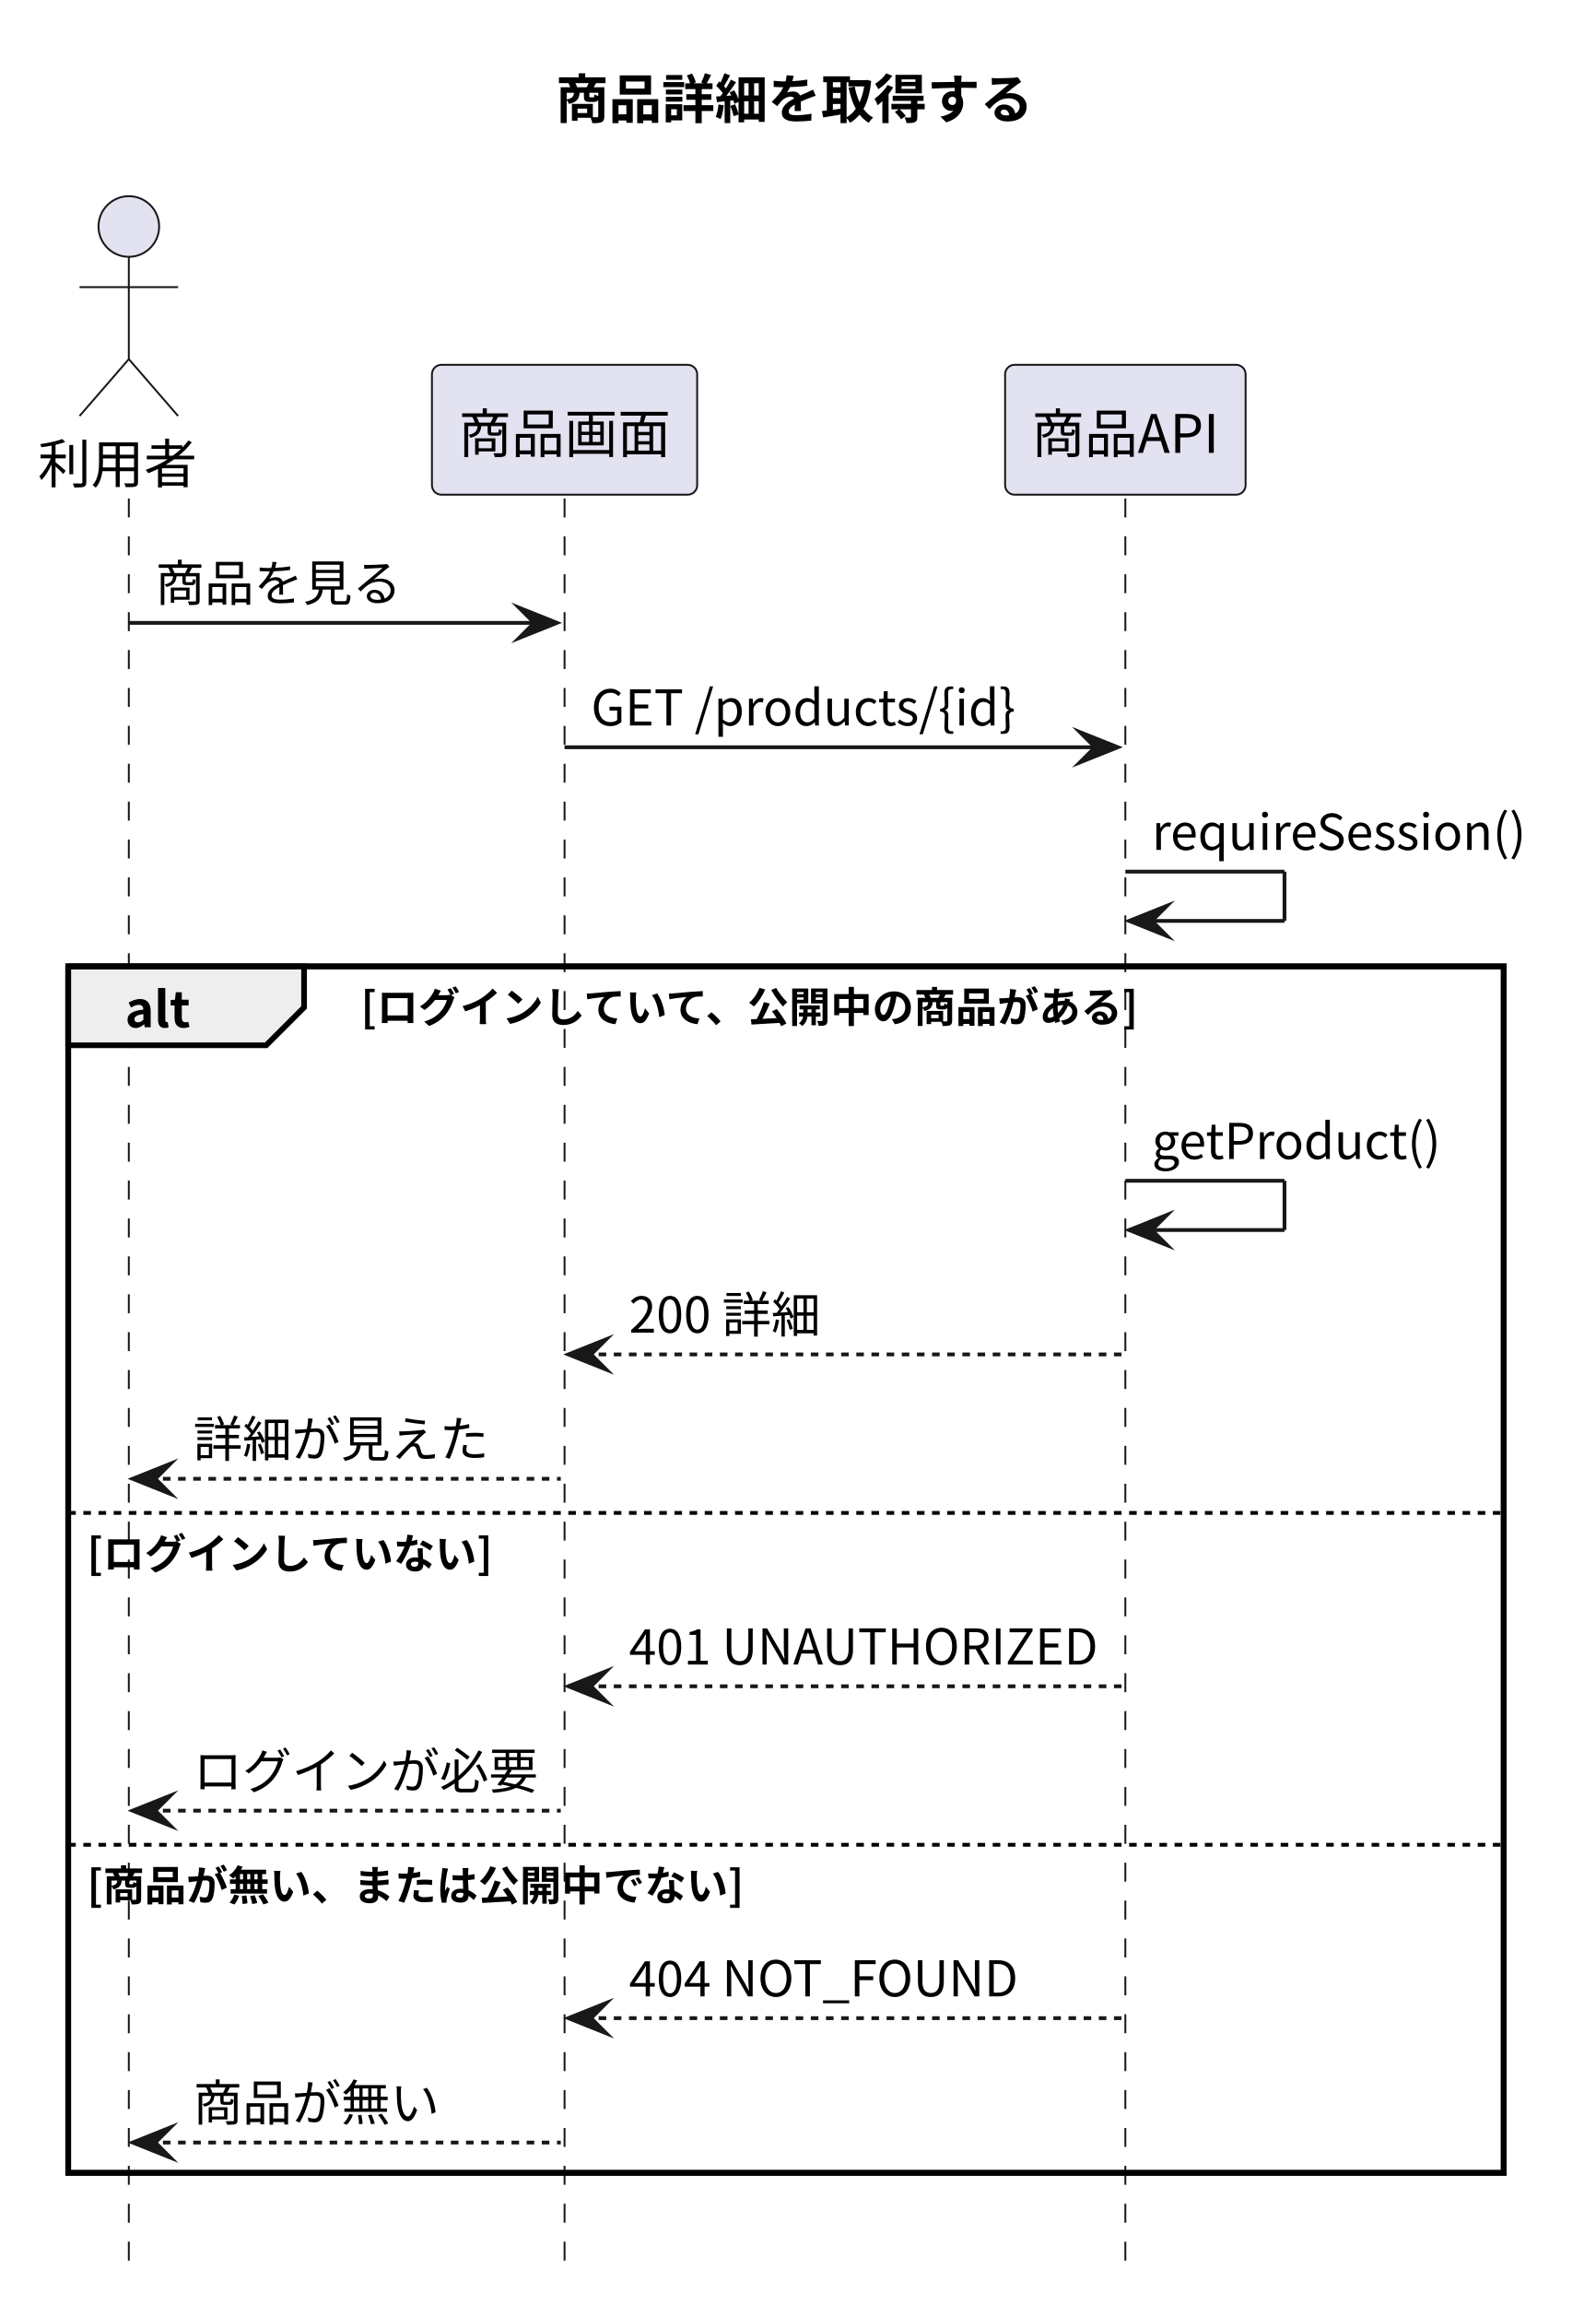
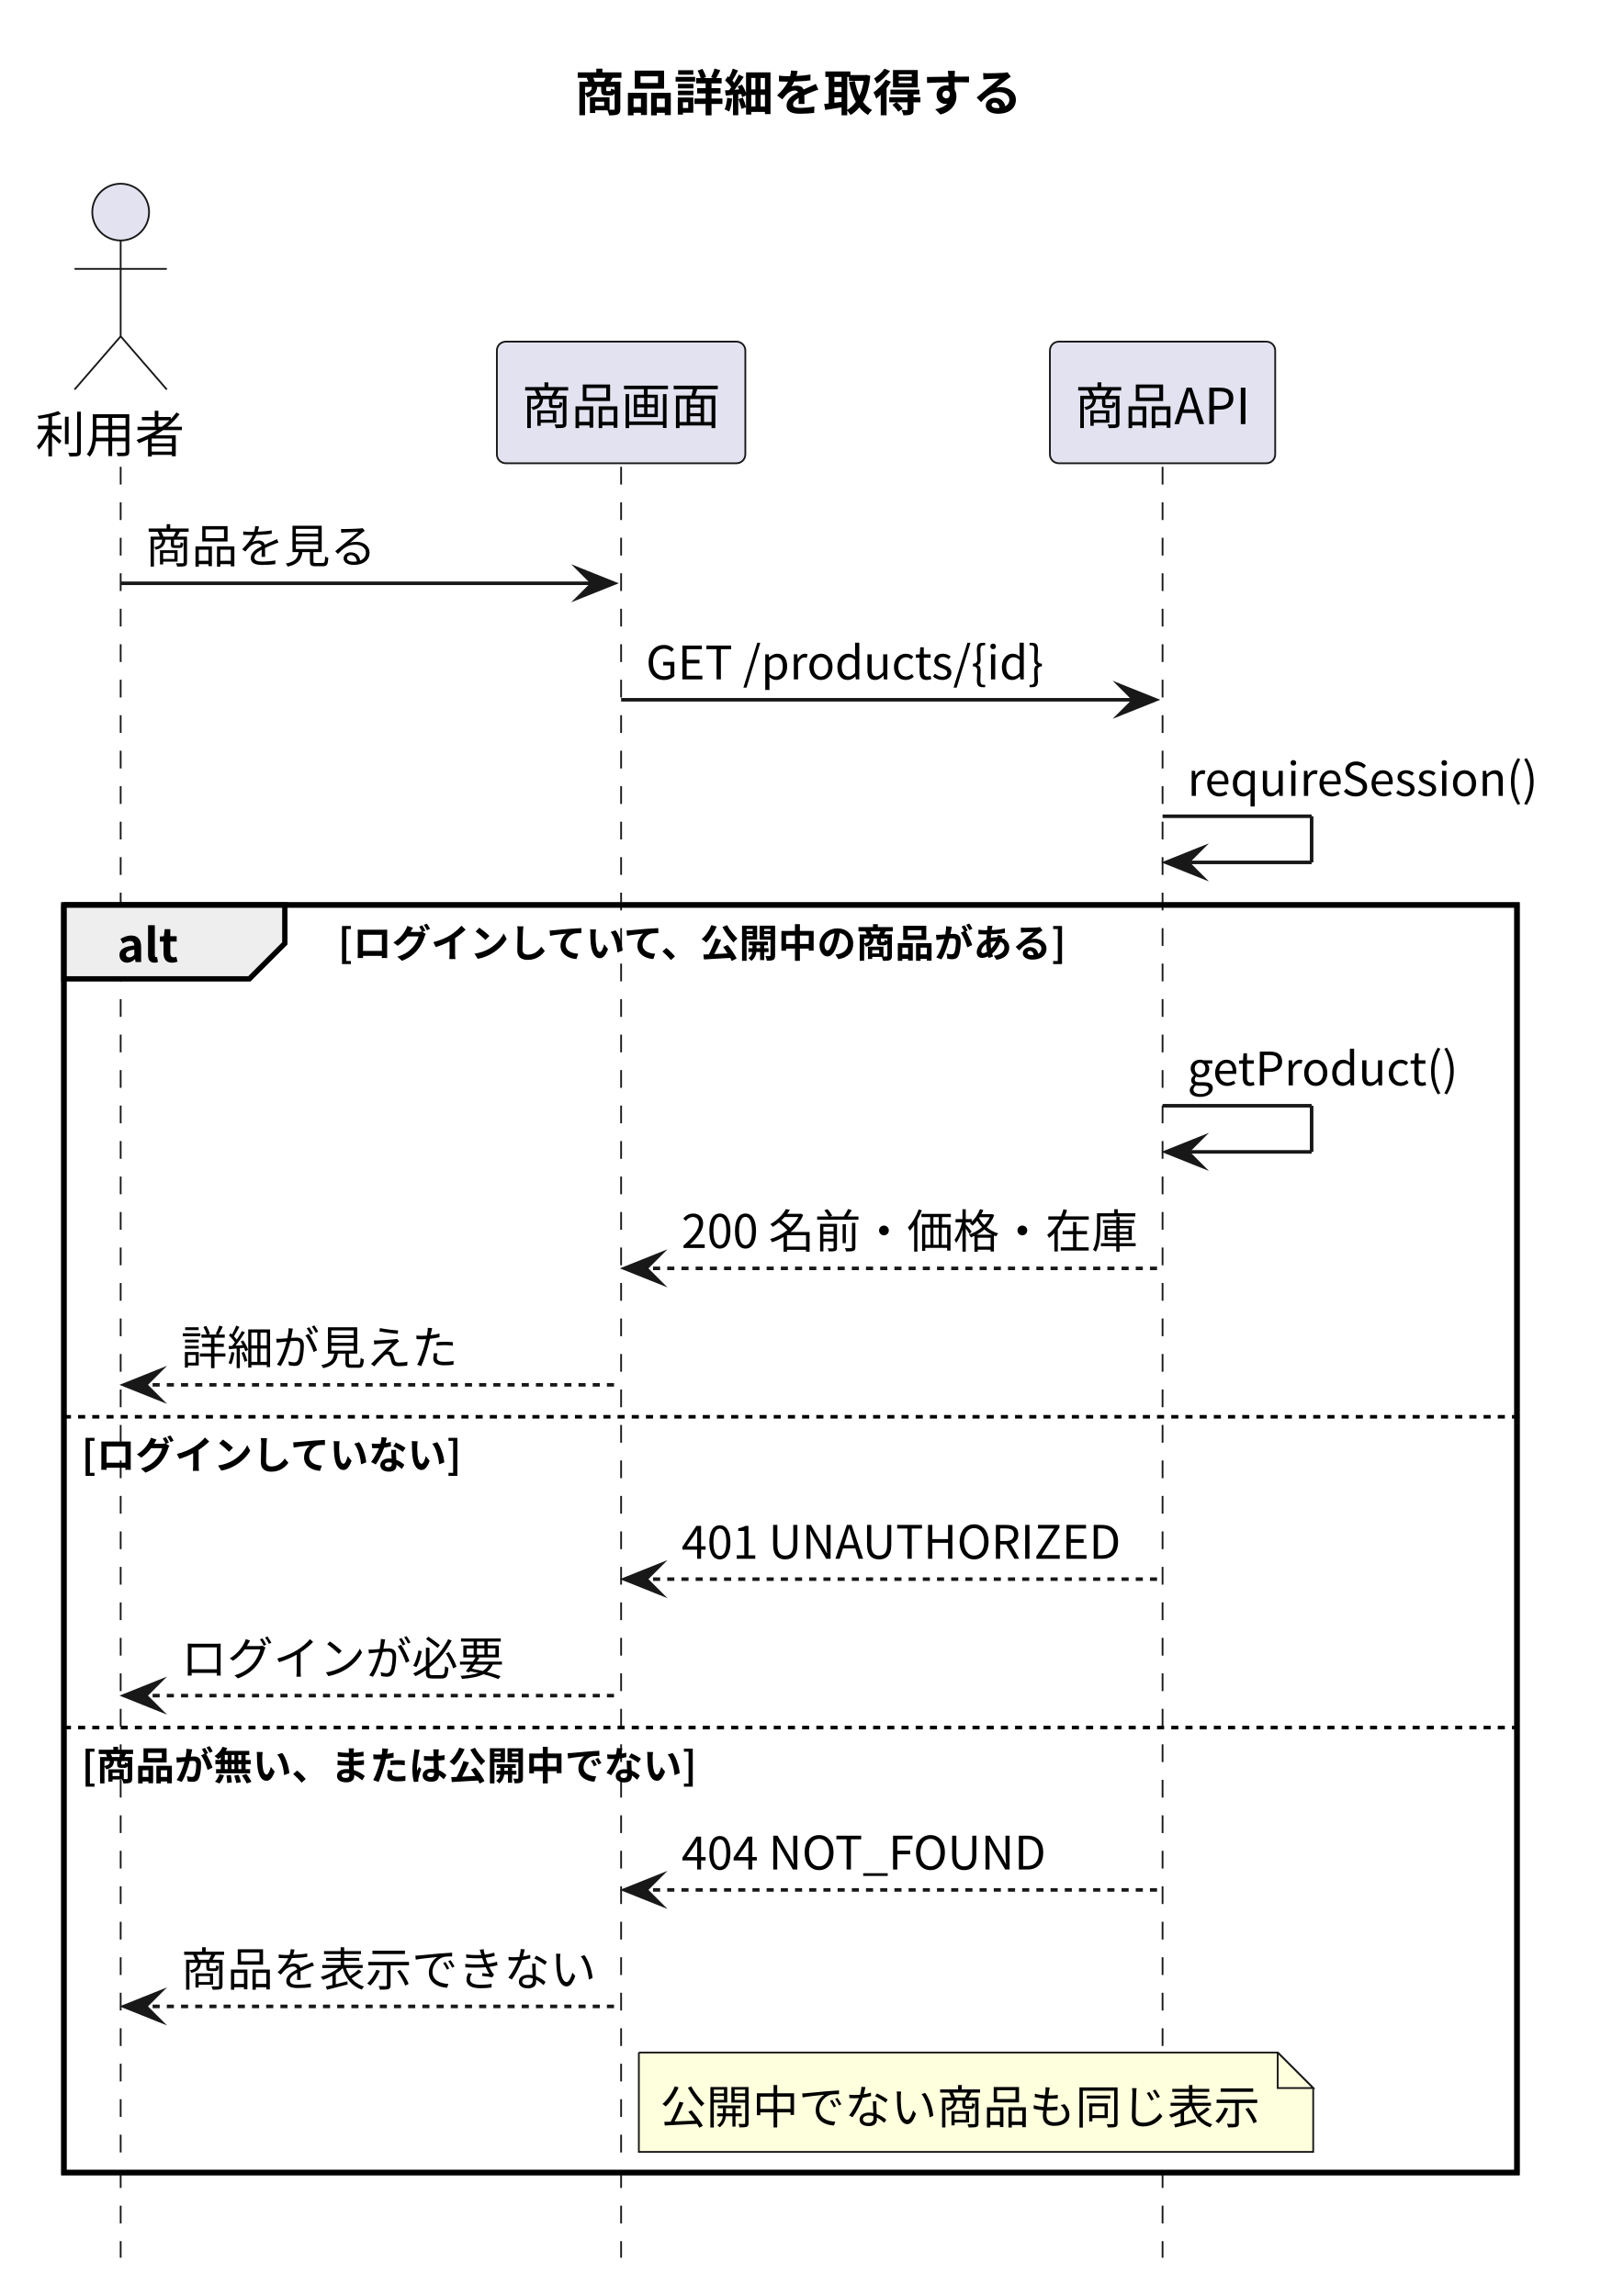
- <svg xmlns="http://www.w3.org/2000/svg" version="1.1" data-diagram-type="SEQUENCE" style="width:421px;height:608px;background:#FFFFFF;" width="421px" height="608px" viewBox="0 0 421 608" zoomAndPan="magnify" preserveAspectRatio="none" contentStyleType="text/css">
+ <svg xmlns="http://www.w3.org/2000/svg" version="1.1" data-diagram-type="SEQUENCE" style="width:451px;height:647px;background:#FFFFFF;" width="451px" height="647px" viewBox="0 0 451 647" zoomAndPan="magnify" preserveAspectRatio="none" contentStyleType="text/css">
  <defs />
  <g font-family="sans-serif" lengthAdjust="spacing">
    <g class="title" data-source-line="6">
-       <text x="146.657" y="31.24" fill="#000" font-size="14" textLength="125.999" font-weight="700" font-family="'Noto Sans CJK JP'">商品詳細を取得する</text>
+       <text x="161.932" y="31.24" fill="#000" font-size="14" textLength="125.999" font-weight="700" font-family="'Noto Sans CJK JP'">商品詳細を取得する</text>
    </g>
-     <rect x="18" y="255.016" width="378.863" height="318.376" fill="none" style="stroke:#000;stroke-width:1.5;" />
+     <rect x="18" y="255.016" width="409.413" height="357.2" fill="none" style="stroke:#000;stroke-width:1.5;" />
    <g class="participant-lifeline" data-qualified-name="User" data-entity-uid="part1" id="part1-lifeline" data-source-line="8">
      <g>
-         <rect x="30.5" y="131.544" width="8" height="465.848" fill="#000" fill-opacity="0" />
-         <line x1="34" y1="131.544" x2="34" y2="597.392" style="stroke:#181818;stroke-width:0.5;stroke-dasharray:5,5;" />
+         <rect x="30.5" y="131.544" width="8" height="504.672" fill="#000" fill-opacity="0" />
+         <line x1="34" y1="131.544" x2="34" y2="636.216" style="stroke:#181818;stroke-width:0.5;stroke-dasharray:5,5;" />
      </g>
    </g>
    <g class="participant-lifeline" data-qualified-name="Screen" data-entity-uid="part2" id="part2-lifeline" data-source-line="9">
      <g>
-         <rect x="145.5" y="131.544" width="8" height="465.848" fill="#000" fill-opacity="0" />
-         <line x1="149" y1="131.544" x2="149" y2="597.392" style="stroke:#181818;stroke-width:0.5;stroke-dasharray:5,5;" />
+         <rect x="171.5" y="131.544" width="8" height="504.672" fill="#000" fill-opacity="0" />
+         <line x1="175" y1="131.544" x2="175" y2="636.216" style="stroke:#181818;stroke-width:0.5;stroke-dasharray:5,5;" />
      </g>
    </g>
    <g class="participant-lifeline" data-qualified-name="API" data-entity-uid="part3" id="part3-lifeline" data-source-line="10">
      <g>
-         <rect x="293.507" y="131.544" width="8" height="465.848" fill="#000" fill-opacity="0" />
-         <line x1="297.007" y1="131.544" x2="297.007" y2="597.392" style="stroke:#181818;stroke-width:0.5;stroke-dasharray:5,5;" />
+         <rect x="324.057" y="131.544" width="8" height="504.672" fill="#000" fill-opacity="0" />
+         <line x1="327.557" y1="131.544" x2="327.557" y2="636.216" style="stroke:#181818;stroke-width:0.5;stroke-dasharray:5,5;" />
      </g>
    </g>
    <g class="participant participant-head" data-qualified-name="User" data-entity-uid="part1" id="part1-head" data-source-line="8">
      <text x="10" y="127.512" fill="#000" font-size="14" textLength="42" font-family="'Noto Sans CJK JP'">利用者</text>
      <ellipse cx="34" cy="59.772" rx="8" ry="8" fill="#E2E2F0" style="stroke:#181818;stroke-width:0.5;" />
      <path d="M34,67.772 L34,94.772 M21,75.772 L47,75.772 M34,94.772 L21,109.772 M34,94.772 L47,109.772" style="stroke:#181818;stroke-width:0.5;" fill="none" />
    </g>
    <g class="participant participant-head" data-qualified-name="Screen" data-entity-uid="part2" id="part2-head" data-source-line="9">
-       <rect x="114" y="96.272" width="70" height="34.272" fill="#E2E2F0" style="stroke:#181818;stroke-width:0.5;" rx="2.5" ry="2.5" />
-       <text x="121" y="119.512" fill="#000" font-size="14" textLength="56" font-family="'Noto Sans CJK JP'">商品画面</text>
+       <rect x="140" y="96.272" width="70" height="34.272" fill="#E2E2F0" style="stroke:#181818;stroke-width:0.5;" rx="2.5" ry="2.5" />
+       <text x="147" y="119.512" fill="#000" font-size="14" textLength="56" font-family="'Noto Sans CJK JP'">商品画面</text>
    </g>
    <g class="participant participant-head" data-qualified-name="API" data-entity-uid="part3" id="part3-head" data-source-line="10">
-       <rect x="265.269" y="96.272" width="63.476" height="34.272" fill="#E2E2F0" style="stroke:#181818;stroke-width:0.5;" rx="2.5" ry="2.5" />
-       <text x="272.269" y="119.512" fill="#000" font-size="14" textLength="49.476" font-family="'Noto Sans CJK JP'">商品API</text>
+       <rect x="295.819" y="96.272" width="63.476" height="34.272" fill="#E2E2F0" style="stroke:#181818;stroke-width:0.5;" rx="2.5" ry="2.5" />
+       <text x="302.819" y="119.512" fill="#000" font-size="14" textLength="49.476" font-family="'Noto Sans CJK JP'">商品API</text>
    </g>
    <g class="message" data-entity-1="part1" data-entity-2="part2" id="msg1" data-source-line="12">
-       <polygon points="137,160.368,147,164.368,137,168.368,141,164.368" fill="#181818" style="stroke:#181818;stroke-width:1;stroke-linejoin:miter;stroke-miterlimit:10;" />
-       <line x1="34" y1="164.368" x2="143" y2="164.368" style="stroke:#181818;stroke-width:1;" />
+       <polygon points="163,160.368,173,164.368,163,168.368,167,164.368" fill="#181818" style="stroke:#181818;stroke-width:1;stroke-linejoin:miter;stroke-miterlimit:10;" />
+       <line x1="34" y1="164.368" x2="169" y2="164.368" style="stroke:#181818;stroke-width:1;" />
      <text x="41" y="158.624" fill="#000" font-size="13" textLength="65" font-family="'Noto Sans CJK JP'">商品を見る</text>
    </g>
    <g class="message" data-entity-1="part2" data-entity-2="part3" id="msg2" data-source-line="13">
-       <polygon points="285.007,193.192,295.007,197.192,285.007,201.192,289.007,197.192" fill="#181818" style="stroke:#181818;stroke-width:1;stroke-linejoin:miter;stroke-miterlimit:10;" />
-       <line x1="149" y1="197.192" x2="291.007" y2="197.192" style="stroke:#181818;stroke-width:1;" />
-       <text x="156" y="191.448" fill="#000" font-size="13" textLength="112.476" font-family="'Noto Sans CJK JP'">GET /products/{id}</text>
+       <polygon points="315.557,193.192,325.557,197.192,315.557,201.192,319.557,197.192" fill="#181818" style="stroke:#181818;stroke-width:1;stroke-linejoin:miter;stroke-miterlimit:10;" />
+       <line x1="175" y1="197.192" x2="321.557" y2="197.192" style="stroke:#181818;stroke-width:1;" />
+       <text x="182" y="191.448" fill="#000" font-size="13" textLength="112.476" font-family="'Noto Sans CJK JP'">GET /products/{id}</text>
    </g>
    <g class="message" data-entity-1="part3" data-entity-2="part3" id="msg3" data-source-line="14">
-       <line x1="297.007" y1="230.016" x2="339.007" y2="230.016" style="stroke:#181818;stroke-width:1;" />
-       <line x1="339.007" y1="230.016" x2="339.007" y2="243.016" style="stroke:#181818;stroke-width:1;" />
-       <line x1="298.007" y1="243.016" x2="339.007" y2="243.016" style="stroke:#181818;stroke-width:1;" />
-       <polygon points="308.007,239.016,298.007,243.016,308.007,247.016,304.007,243.016" fill="#181818" style="stroke:#181818;stroke-width:1;stroke-linejoin:miter;stroke-miterlimit:10;" />
-       <text x="304.007" y="224.272" fill="#000" font-size="13" textLength="99.307" font-family="'Noto Sans CJK JP'">requireSession()</text>
+       <line x1="327.557" y1="230.016" x2="369.557" y2="230.016" style="stroke:#181818;stroke-width:1;" />
+       <line x1="369.557" y1="230.016" x2="369.557" y2="243.016" style="stroke:#181818;stroke-width:1;" />
+       <line x1="328.557" y1="243.016" x2="369.557" y2="243.016" style="stroke:#181818;stroke-width:1;" />
+       <polygon points="338.557,239.016,328.557,243.016,338.557,247.016,334.557,243.016" fill="#181818" style="stroke:#181818;stroke-width:1;stroke-linejoin:miter;stroke-miterlimit:10;" />
+       <text x="334.557" y="224.272" fill="#000" font-size="13" textLength="99.307" font-family="'Noto Sans CJK JP'">requireSession()</text>
    </g>
    <path d="M18,255.016 L80.251,255.016 L80.251,265.84 L70.251,275.84 L18,275.84 L18,255.016" style="stroke:#000;stroke-width:1.5;" fill="#EEE" />
-     <rect x="18" y="255.016" width="378.863" height="318.376" fill="none" style="stroke:#000;stroke-width:1.5;" />
+     <rect x="18" y="255.016" width="409.413" height="357.2" fill="none" style="stroke:#000;stroke-width:1.5;" />
    <text x="33" y="271.096" fill="#000" font-size="13" textLength="17.251" font-weight="700" font-family="'Noto Sans CJK JP'">alt</text>
    <text x="95.251" y="269.776" fill="#000" font-size="11" textLength="206.315" font-weight="700" font-family="'Noto Sans CJK JP'">[ログインしていて、公開中の商品がある]</text>
    <g class="message" data-entity-1="part3" data-entity-2="part3" id="msg4" data-source-line="16">
-       <line x1="297.007" y1="311.592" x2="339.007" y2="311.592" style="stroke:#181818;stroke-width:1;" />
-       <line x1="339.007" y1="311.592" x2="339.007" y2="324.592" style="stroke:#181818;stroke-width:1;" />
-       <line x1="298.007" y1="324.592" x2="339.007" y2="324.592" style="stroke:#181818;stroke-width:1;" />
-       <polygon points="308.007,320.592,298.007,324.592,308.007,328.592,304.007,324.592" fill="#181818" style="stroke:#181818;stroke-width:1;stroke-linejoin:miter;stroke-miterlimit:10;" />
-       <text x="304.007" y="305.848" fill="#000" font-size="13" textLength="76.856" font-family="'Noto Sans CJK JP'">getProduct()</text>
+       <line x1="327.557" y1="311.592" x2="369.557" y2="311.592" style="stroke:#181818;stroke-width:1;" />
+       <line x1="369.557" y1="311.592" x2="369.557" y2="324.592" style="stroke:#181818;stroke-width:1;" />
+       <line x1="328.557" y1="324.592" x2="369.557" y2="324.592" style="stroke:#181818;stroke-width:1;" />
+       <polygon points="338.557,320.592,328.557,324.592,338.557,328.592,334.557,324.592" fill="#181818" style="stroke:#181818;stroke-width:1;stroke-linejoin:miter;stroke-miterlimit:10;" />
+       <text x="334.557" y="305.848" fill="#000" font-size="13" textLength="76.856" font-family="'Noto Sans CJK JP'">getProduct()</text>
    </g>
    <g class="message" data-entity-1="part3" data-entity-2="part2" id="msg5" data-source-line="17">
-       <polygon points="160,353.416,150,357.416,160,361.416,156,357.416" fill="#181818" style="stroke:#181818;stroke-width:1;stroke-linejoin:miter;stroke-miterlimit:10;" />
-       <line x1="154" y1="357.416" x2="296.007" y2="357.416" style="stroke:#181818;stroke-width:1;stroke-dasharray:2,2;" />
-       <text x="166" y="351.672" fill="#000" font-size="13" textLength="50.557" font-family="'Noto Sans CJK JP'">200 詳細</text>
+       <polygon points="186,353.416,176,357.416,186,361.416,182,357.416" fill="#181818" style="stroke:#181818;stroke-width:1;stroke-linejoin:miter;stroke-miterlimit:10;" />
+       <line x1="180" y1="357.416" x2="326.557" y2="357.416" style="stroke:#181818;stroke-width:1;stroke-dasharray:2,2;" />
+       <text x="192" y="351.672" fill="#000" font-size="13" textLength="128.557" font-family="'Noto Sans CJK JP'">200 名前・価格・在庫</text>
    </g>
    <g class="message" data-entity-1="part2" data-entity-2="part1" id="msg6" data-source-line="18">
      <polygon points="45,386.24,35,390.24,45,394.24,41,390.24" fill="#181818" style="stroke:#181818;stroke-width:1;stroke-linejoin:miter;stroke-miterlimit:10;" />
-       <line x1="39" y1="390.24" x2="148" y2="390.24" style="stroke:#181818;stroke-width:1;stroke-dasharray:2,2;" />
+       <line x1="39" y1="390.24" x2="174" y2="390.24" style="stroke:#181818;stroke-width:1;stroke-dasharray:2,2;" />
      <text x="51" y="384.496" fill="#000" font-size="13" textLength="78" font-family="'Noto Sans CJK JP'">詳細が見えた</text>
    </g>
-     <line x1="18" y1="399.24" x2="396.863" y2="399.24" style="stroke:#000;stroke-width:1;stroke-dasharray:2,2;" />
+     <line x1="18" y1="399.24" x2="427.413" y2="399.24" style="stroke:#000;stroke-width:1;stroke-dasharray:2,2;" />
    <text x="23" y="414" fill="#000" font-size="11" textLength="107.315" font-weight="700" font-family="'Noto Sans CJK JP'">[ログインしていない]</text>
    <g class="message" data-entity-1="part3" data-entity-2="part2" id="msg7" data-source-line="20">
-       <polygon points="160,440.992,150,444.992,160,448.992,156,444.992" fill="#181818" style="stroke:#181818;stroke-width:1;stroke-linejoin:miter;stroke-miterlimit:10;" />
-       <line x1="154" y1="444.992" x2="296.007" y2="444.992" style="stroke:#181818;stroke-width:1;stroke-dasharray:2,2;" />
-       <text x="166" y="439.248" fill="#000" font-size="13" textLength="124.007" font-family="'Noto Sans CJK JP'">401 UNAUTHORIZED</text>
+       <polygon points="186,440.992,176,444.992,186,448.992,182,444.992" fill="#181818" style="stroke:#181818;stroke-width:1;stroke-linejoin:miter;stroke-miterlimit:10;" />
+       <line x1="180" y1="444.992" x2="326.557" y2="444.992" style="stroke:#181818;stroke-width:1;stroke-dasharray:2,2;" />
+       <text x="192" y="439.248" fill="#000" font-size="13" textLength="124.007" font-family="'Noto Sans CJK JP'">401 UNAUTHORIZED</text>
    </g>
    <g class="message" data-entity-1="part2" data-entity-2="part1" id="msg8" data-source-line="21">
      <polygon points="45,473.816,35,477.816,45,481.816,41,477.816" fill="#181818" style="stroke:#181818;stroke-width:1;stroke-linejoin:miter;stroke-miterlimit:10;" />
-       <line x1="39" y1="477.816" x2="148" y2="477.816" style="stroke:#181818;stroke-width:1;stroke-dasharray:2,2;" />
+       <line x1="39" y1="477.816" x2="174" y2="477.816" style="stroke:#181818;stroke-width:1;stroke-dasharray:2,2;" />
      <text x="51" y="472.072" fill="#000" font-size="13" textLength="91" font-family="'Noto Sans CJK JP'">ログインが必要</text>
    </g>
-     <line x1="18" y1="486.816" x2="396.863" y2="486.816" style="stroke:#000;stroke-width:1;stroke-dasharray:2,2;" />
+     <line x1="18" y1="486.816" x2="427.413" y2="486.816" style="stroke:#000;stroke-width:1;stroke-dasharray:2,2;" />
    <text x="23" y="501.576" fill="#000" font-size="11" textLength="173.315" font-weight="700" font-family="'Noto Sans CJK JP'">[商品が無い、または公開中でない]</text>
    <g class="message" data-entity-1="part3" data-entity-2="part2" id="msg9" data-source-line="23">
-       <polygon points="160,528.568,150,532.568,160,536.568,156,532.568" fill="#181818" style="stroke:#181818;stroke-width:1;stroke-linejoin:miter;stroke-miterlimit:10;" />
-       <line x1="154" y1="532.568" x2="296.007" y2="532.568" style="stroke:#181818;stroke-width:1;stroke-dasharray:2,2;" />
-       <text x="166" y="526.824" fill="#000" font-size="13" textLength="103.194" font-family="'Noto Sans CJK JP'">404 NOT_FOUND</text>
+       <polygon points="186,528.568,176,532.568,186,536.568,182,532.568" fill="#181818" style="stroke:#181818;stroke-width:1;stroke-linejoin:miter;stroke-miterlimit:10;" />
+       <line x1="180" y1="532.568" x2="326.557" y2="532.568" style="stroke:#181818;stroke-width:1;stroke-dasharray:2,2;" />
+       <text x="192" y="526.824" fill="#000" font-size="13" textLength="103.194" font-family="'Noto Sans CJK JP'">404 NOT_FOUND</text>
    </g>
    <g class="message" data-entity-1="part2" data-entity-2="part1" id="msg10" data-source-line="24">
      <polygon points="45,561.392,35,565.392,45,569.392,41,565.392" fill="#181818" style="stroke:#181818;stroke-width:1;stroke-linejoin:miter;stroke-miterlimit:10;" />
-       <line x1="39" y1="565.392" x2="148" y2="565.392" style="stroke:#181818;stroke-width:1;stroke-dasharray:2,2;" />
-       <text x="51" y="559.648" fill="#000" font-size="13" textLength="65" font-family="'Noto Sans CJK JP'">商品が無い</text>
+       <line x1="39" y1="565.392" x2="174" y2="565.392" style="stroke:#181818;stroke-width:1;stroke-dasharray:2,2;" />
+       <text x="51" y="559.648" fill="#000" font-size="13" textLength="117" font-family="'Noto Sans CJK JP'">商品を表示できない</text>
    </g>
+     <path d="M180,578.392 L180,606.392 L370,606.392 L370,588.392 L360,578.392 L180,578.392" style="stroke:#181818;stroke-width:0.5;" fill="#FEFFDD" />
+     <path d="M360,578.392 L360,588.392 L370,588.392 L360,578.392" style="stroke:#181818;stroke-width:0.5;" fill="#FEFFDD" />
+     <text x="186" y="598.472" fill="#000" font-size="13" textLength="169" font-family="'Noto Sans CJK JP'">公開中でない商品も同じ表示</text>
  </g>
</svg>
